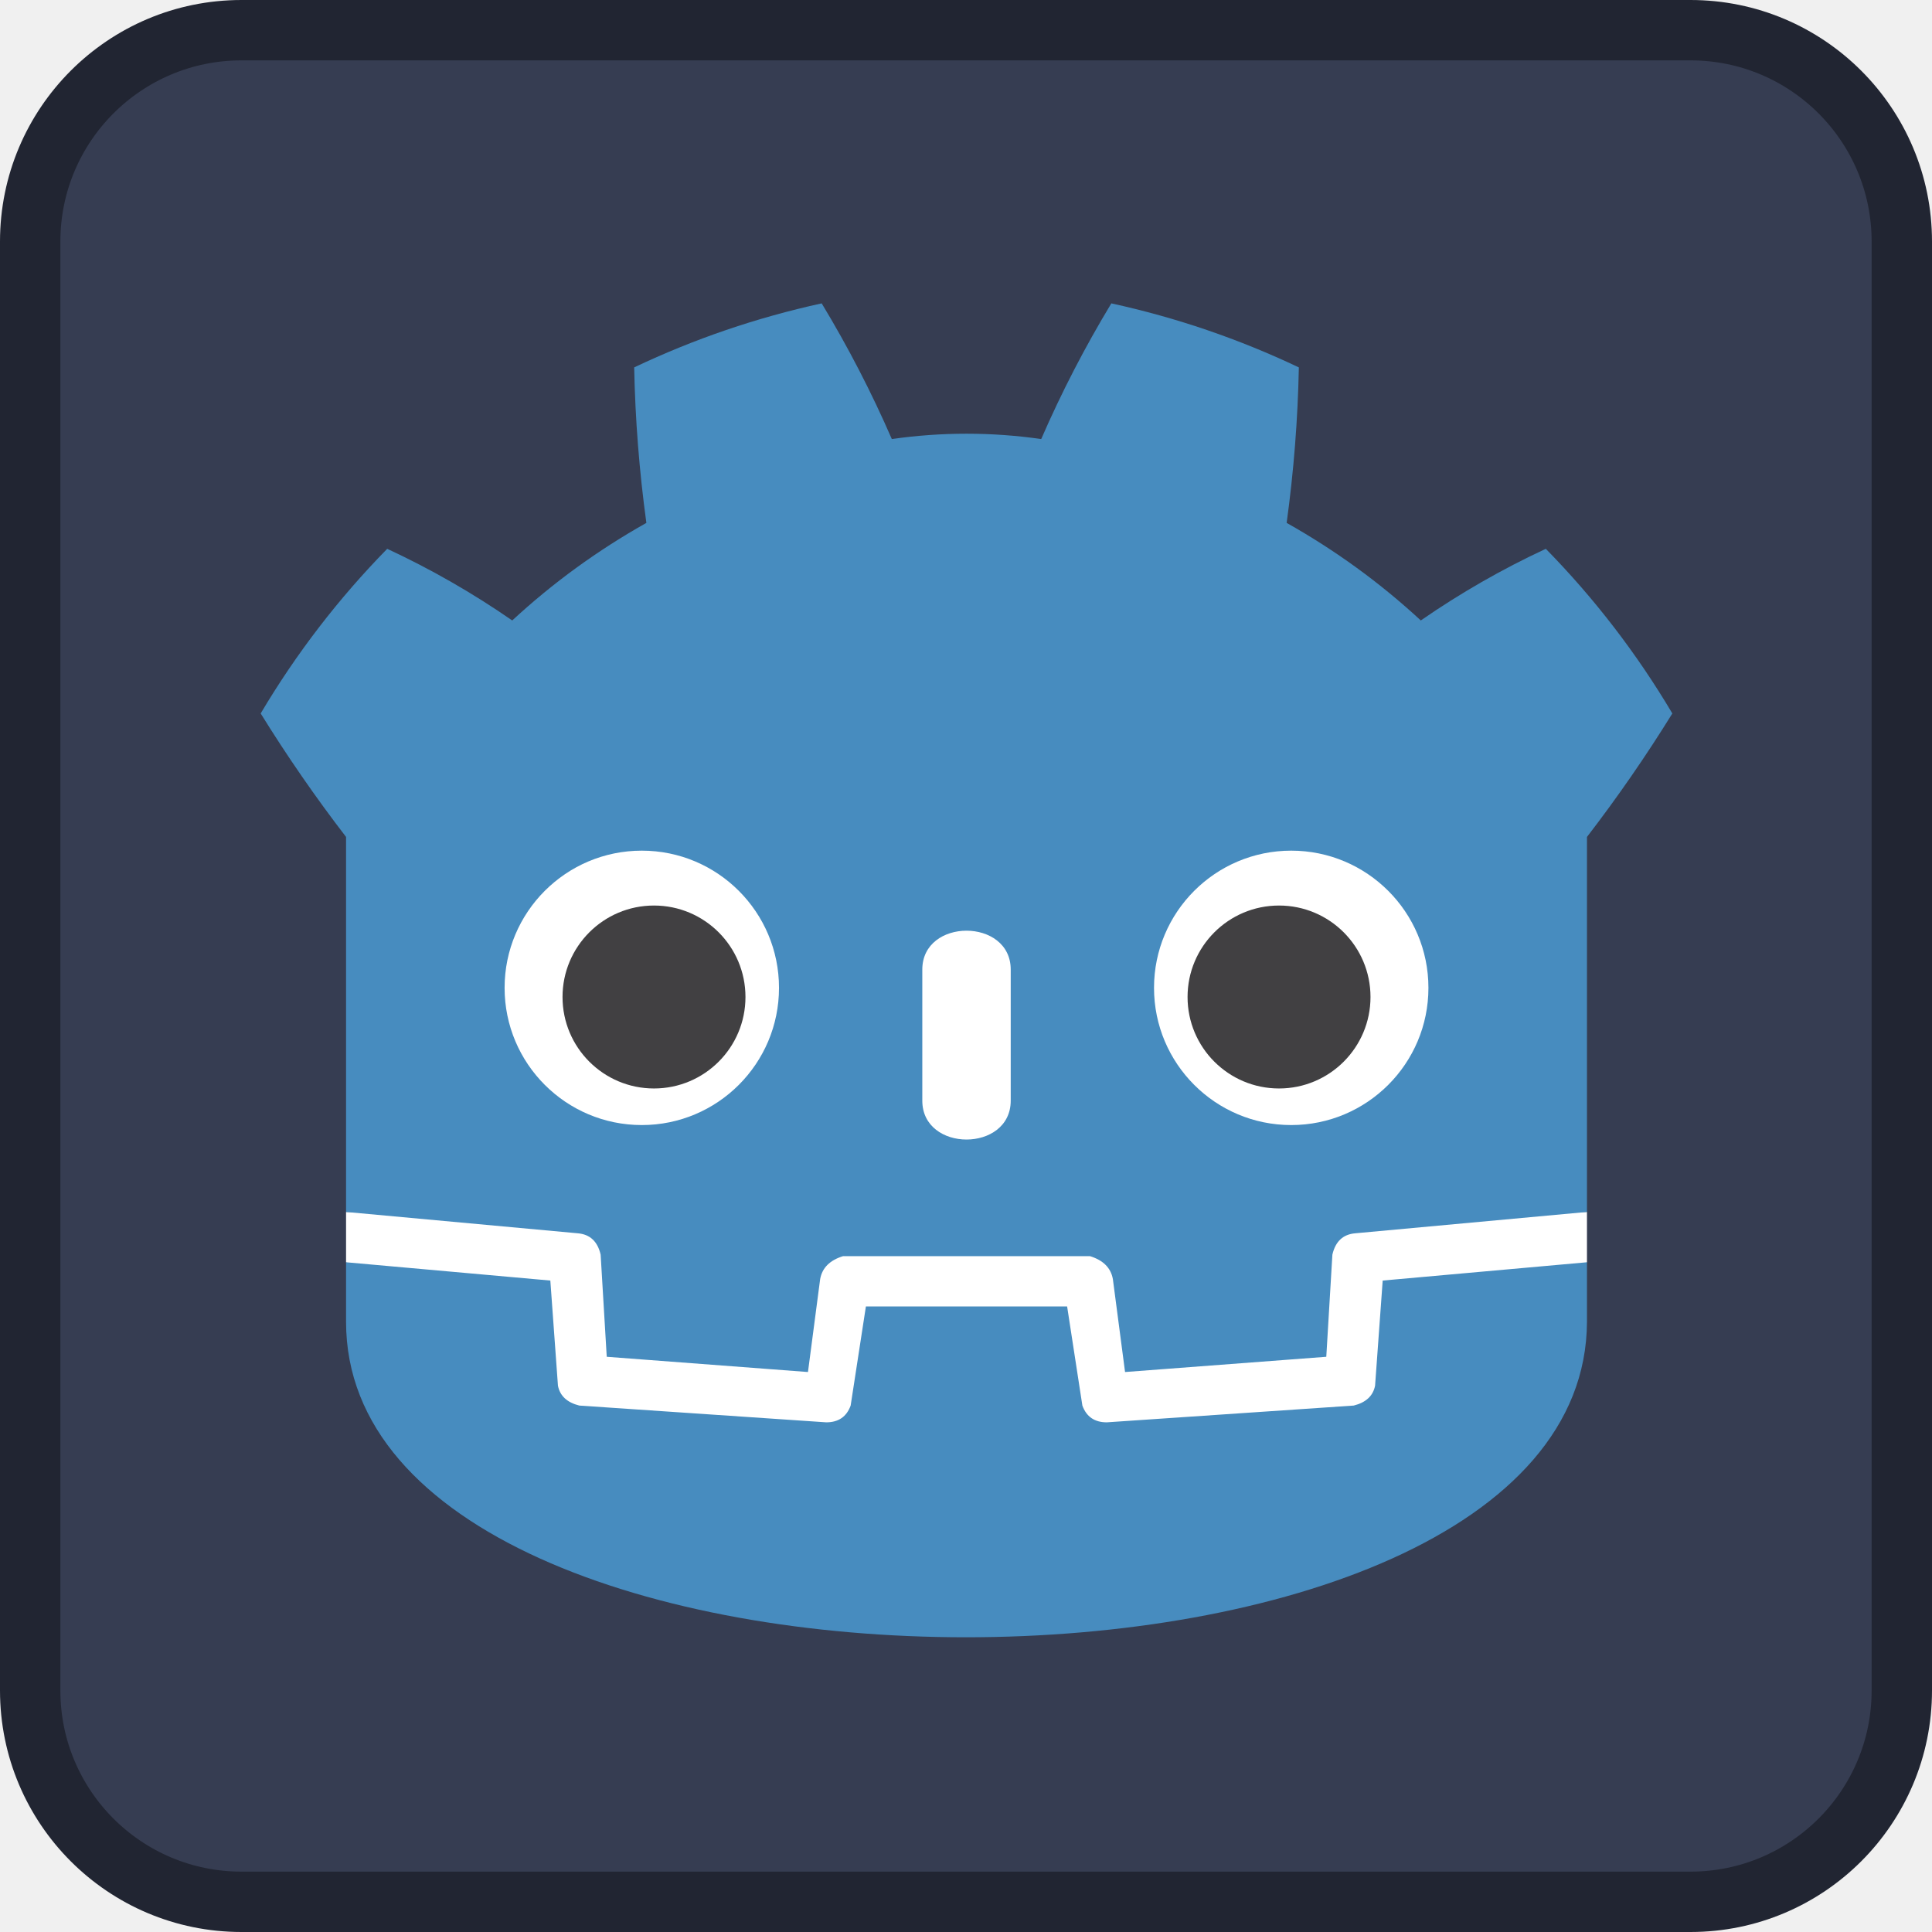
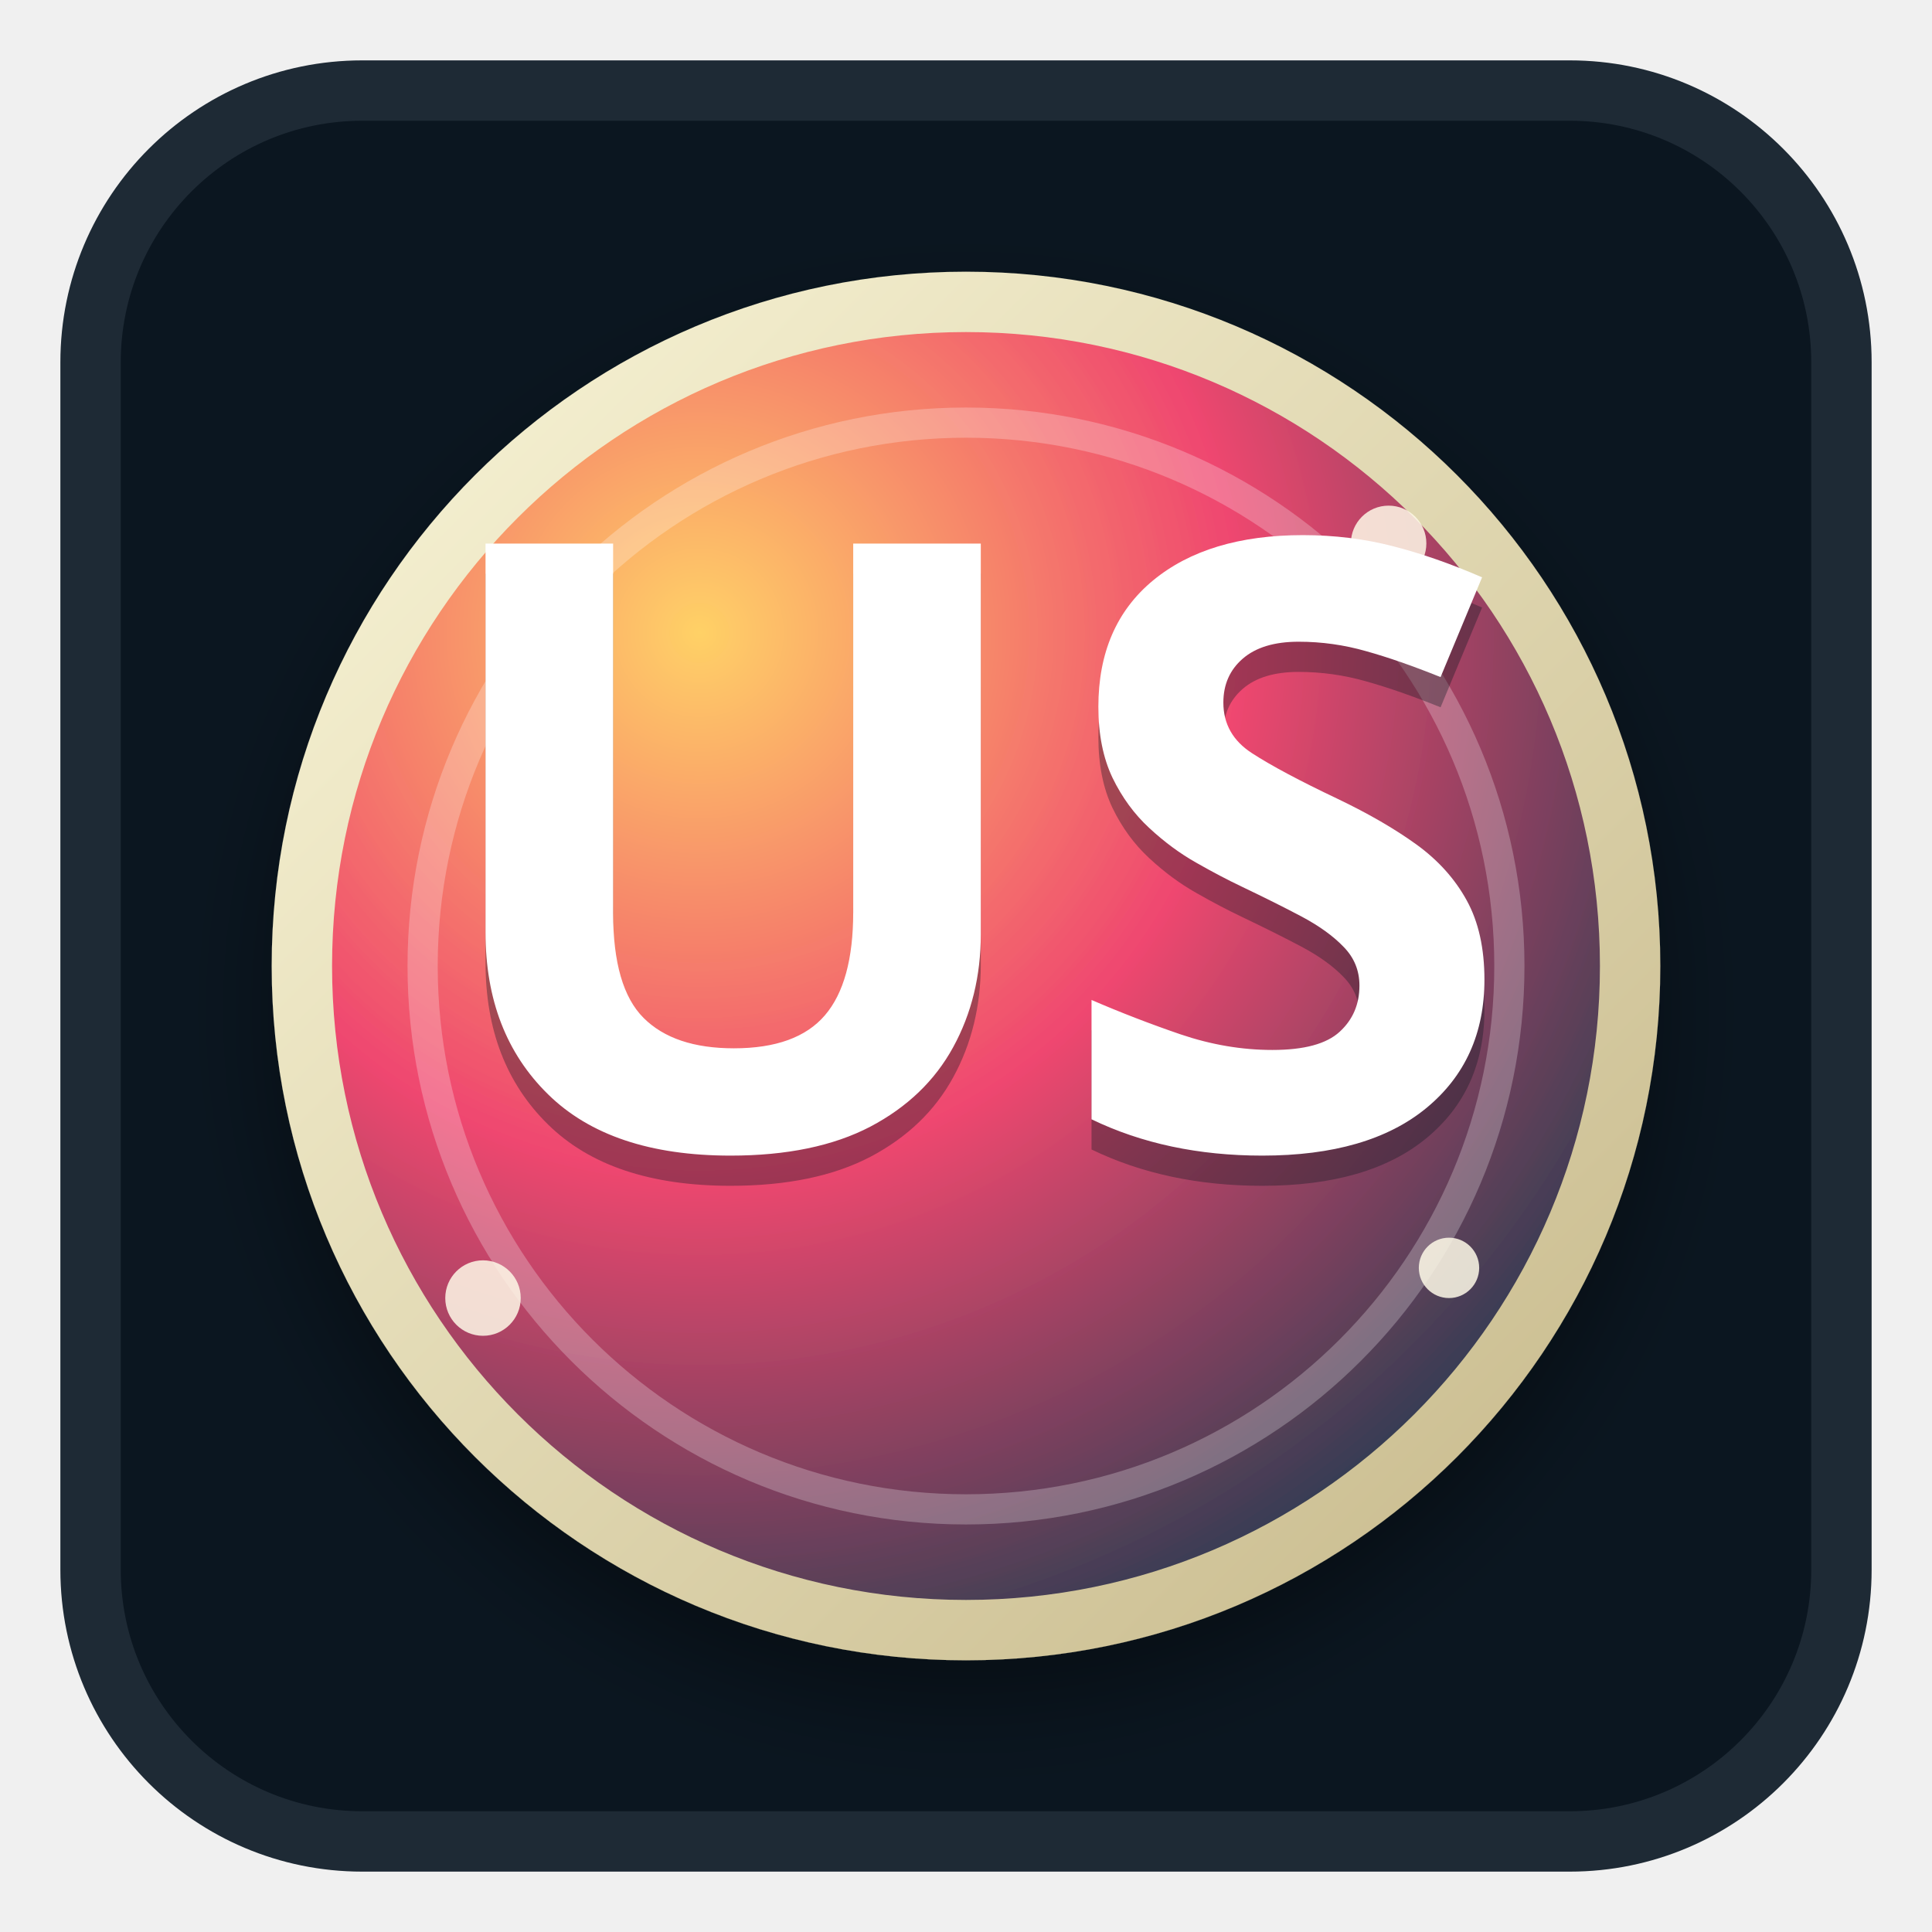
- <svg xmlns="http://www.w3.org/2000/svg" width="128" height="128">
-   <rect width="124" height="124" x="2" y="2" fill="#363d52" stroke="#212532" stroke-width="4" rx="14" />
-   <g fill="#fff" transform="translate(12.322 12.322)scale(.101)">
-     <path d="M105 673v33q407 354 814 0v-33z" />
-     <path fill="#478cbf" d="m105 673 152 14q12 1 15 14l4 67 132 10 8-61q2-11 15-15h162q13 4 15 15l8 61 132-10 4-67q3-13 15-14l152-14V427q30-39 56-81-35-59-83-108-43 20-82 47-40-37-88-64 7-51 8-102-59-28-123-42-26 43-46 89-49-7-98 0-20-46-46-89-64 14-123 42 1 51 8 102-48 27-88 64-39-27-82-47-48 49-83 108 26 42 56 81zm0 33v39c0 276 813 276 814 0v-39l-134 12-5 69q-2 10-14 13l-162 11q-12 0-16-11l-10-65H446l-10 65q-4 11-16 11l-162-11q-12-3-14-13l-5-69z" />
-     <path d="M483 600c0 34 58 34 58 0v-86c0-34-58-34-58 0z" />
-     <circle cx="725" cy="526" r="90" />
-     <circle cx="299" cy="526" r="90" />
+ <svg xmlns="http://www.w3.org/2000/svg" width="128" height="128" viewBox="0 0 128 128">
+   <defs>
+     <radialGradient id="glow" cx="0.3" cy="0.25" r="0.9">
+       <stop offset="0" stop-color="#ffd166" />
+       <stop offset="0.45" stop-color="#ef476f" />
+       <stop offset="1" stop-color="#073b4c" />
+     </radialGradient>
+     <linearGradient id="ring" x1="0" y1="0" x2="1" y2="1">
+       <stop offset="0" stop-color="#f9f5d7" />
+       <stop offset="1" stop-color="#c7b98b" />
+     </linearGradient>
+     <filter id="shadow" x="-20%" y="-20%" width="140%" height="140%">
+       <feDropShadow dx="0" dy="3" stdDeviation="3" flood-color="#000" flood-opacity="0.35" />
+     </filter>
+   </defs>
+   <rect x="6" y="6" width="116" height="116" rx="18" fill="#0b1620" stroke="#1e2a35" stroke-width="4" />
+   <circle cx="64" cy="64" r="44" fill="url(#glow)" stroke="url(#ring)" stroke-width="4" filter="url(#shadow)" />
+   <circle cx="64" cy="64" r="36" fill="none" stroke="#ffffff" stroke-opacity="0.25" stroke-width="2" />
+   <g fill="#fef9e7" opacity="0.85">
+     <circle cx="38" cy="40" r="2" />
+     <circle cx="92" cy="36" r="2.5" />
+     <circle cx="96" cy="84" r="2" />
+     <circle cx="32" cy="86" r="2.5" />
  </g>
-   <g fill="#414042" transform="translate(12.322 12.322)scale(.101)">
-     <circle cx="307" cy="532" r="60" />
-     <circle cx="717" cy="532" r="60" />
-   </g>
+   <text x="64" y="78" text-anchor="middle" font-family="Trebuchet MS, Verdana, sans-serif" font-size="56" font-weight="800" fill="#0b1620" opacity="0.35">US</text>
+   <text x="64" y="76" text-anchor="middle" font-family="Trebuchet MS, Verdana, sans-serif" font-size="56" font-weight="800" fill="#ffffff">US</text>
</svg>
